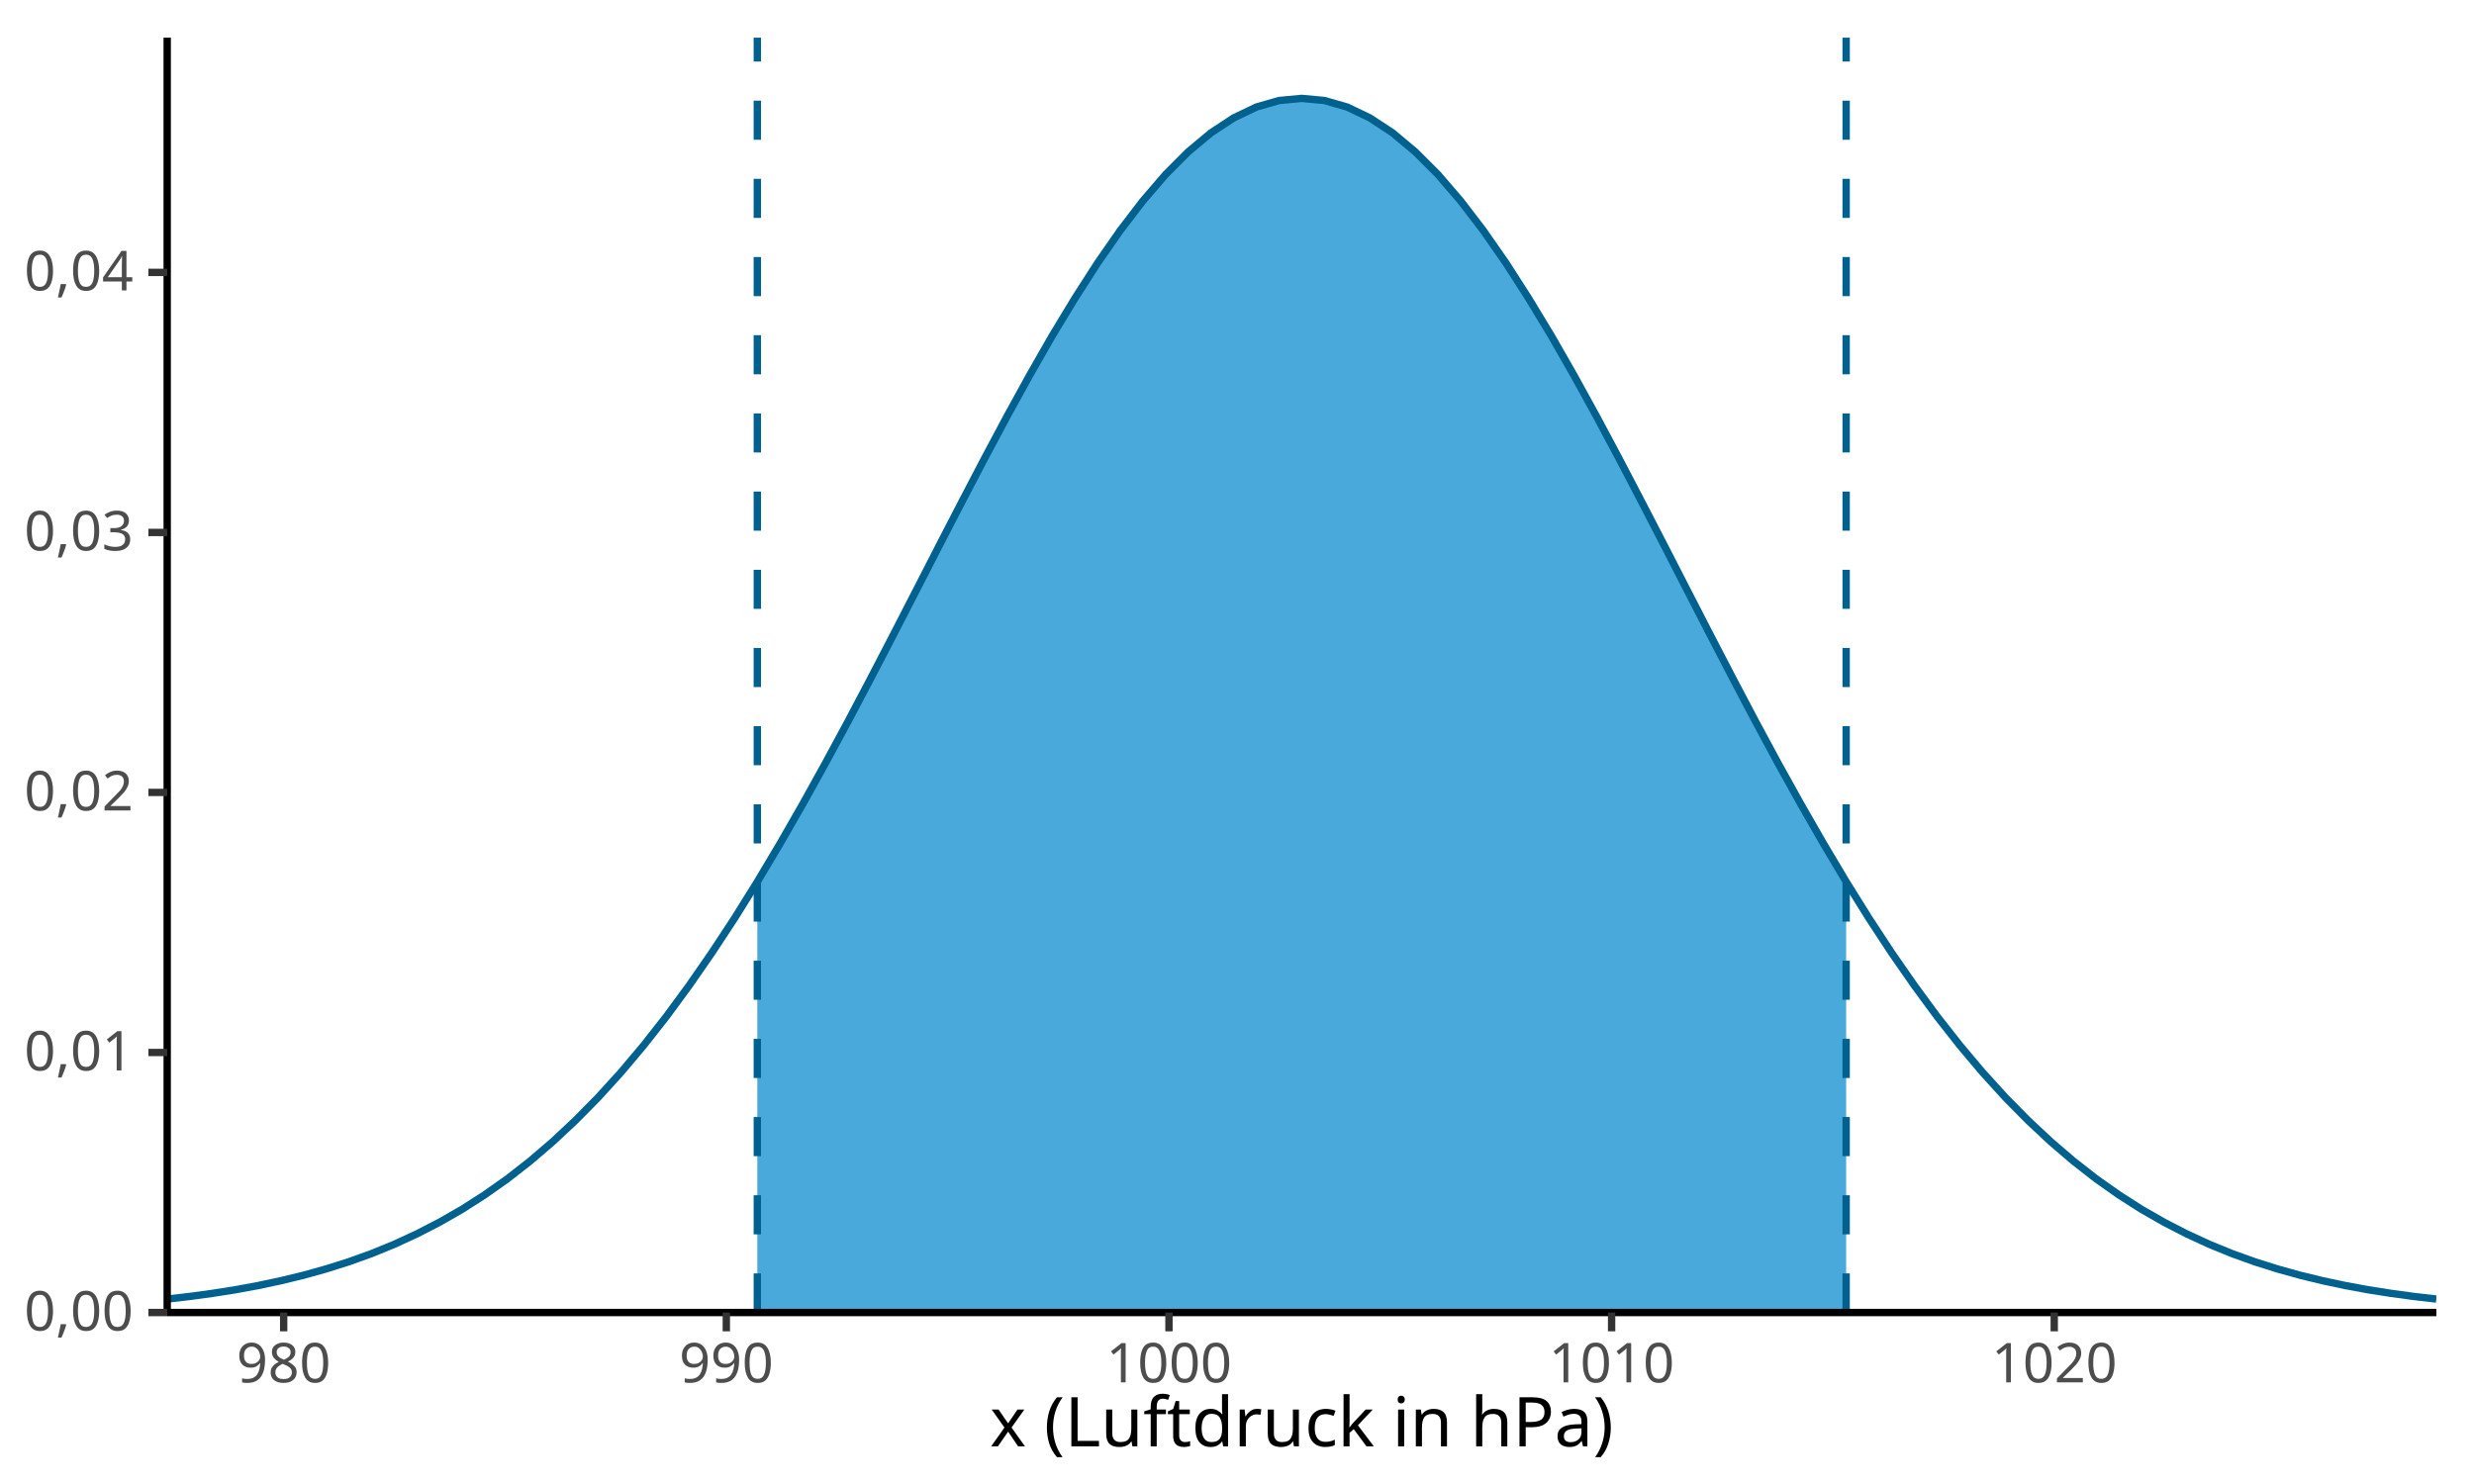
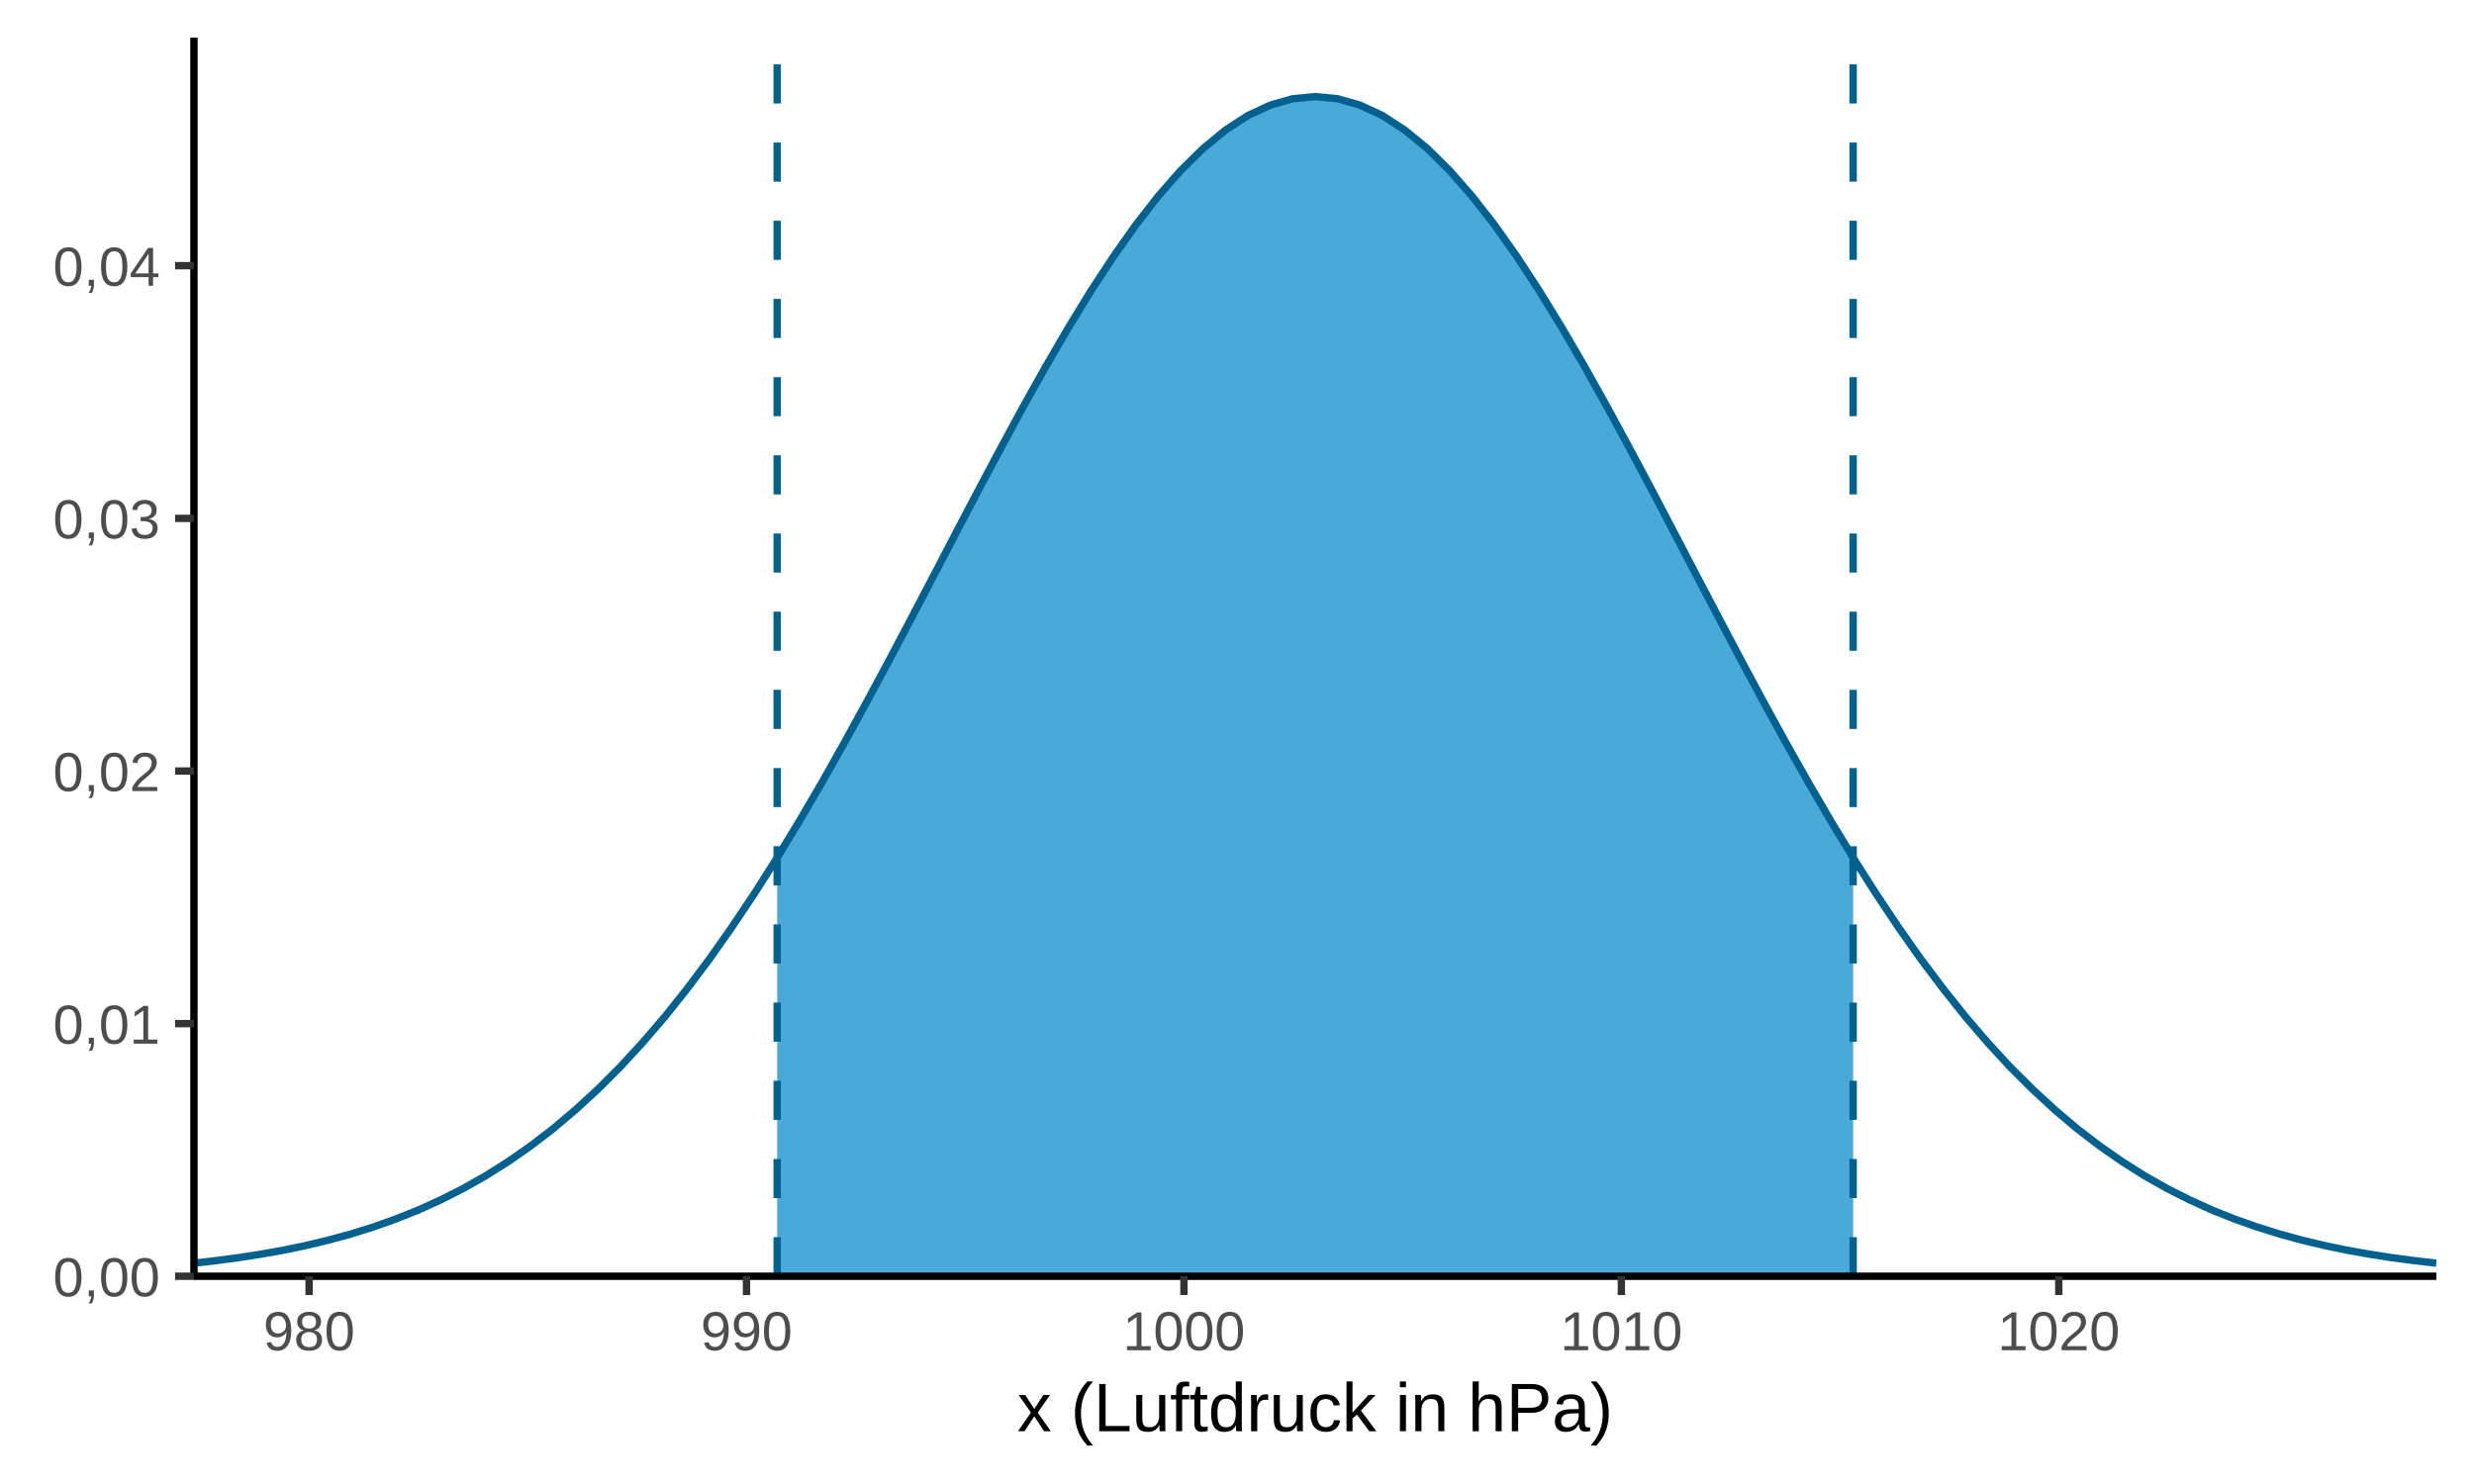
<svg xmlns="http://www.w3.org/2000/svg" class="svglite" width="360.00pt" height="216.00pt" viewBox="0 0 360.00 216.00">
  <defs>
    <style type="text/css">
    .svglite line, .svglite polyline, .svglite polygon, .svglite path, .svglite rect, .svglite circle {
      fill: none;
      stroke: #000000;
      stroke-linecap: round;
      stroke-linejoin: round;
      stroke-miterlimit: 10.00;
    }
    .svglite text {
      white-space: pre;
    }
  </style>
  </defs>
  <rect width="100%" height="100%" style="stroke: none; fill: #FFFFFF;" />
  <defs>
    <clipPath id="cpMC4wMHwzNjAuMDB8MC4wMHwyMTYuMDA=">
      <rect x="0.00" y="0.00" width="360.00" height="216.00" />
    </clipPath>
  </defs>
  <g clip-path="url(#cpMC4wMHwzNjAuMDB8MC4wMHwyMTYuMDA=)">
-     <rect x="0" y="0.00" width="360.00" height="216.00" style="stroke-width: 1.07; stroke: #FFFFFF; fill: #FFFFFF;" />
+     <rect x="0.00" y="0.00" width="360.00" height="216.00" style="stroke-width: 1.07; stroke: #FFFFFF; fill: #FFFFFF;" />
  </g>
  <defs>
-     <clipPath id="cpMjQuMzN8MzU0LjUyfDUuNDh8MTkxLjA0">
-       <rect x="24.33" y="5.48" width="330.19" height="185.56" />
+     <clipPath id="cpMjguMjJ8MzU0LjUyfDUuNDh8MTg1Ljc2">
+       <rect x="28.22" y="5.48" width="326.30" height="180.28" />
    </clipPath>
  </defs>
-   <g clip-path="url(#cpMjQuMzN8MzU0LjUyfDUuNDh8MTkxLjA0)">
-     <rect x="24.33" y="5.48" width="330.19" height="185.56" style="stroke-width: 1.07; stroke: none; fill: #FFFFFF;" />
-     <polygon points="110.20,128.33 111.79,125.71 113.37,123.03 114.96,120.30 116.54,117.52 118.13,114.69 119.71,111.82 121.30,108.91 122.88,105.97 124.46,102.99 126.05,99.99 127.63,96.95 129.22,93.90 130.80,90.84 132.39,87.76 133.97,84.67 135.55,81.59 137.14,78.51 138.72,75.43 140.31,72.38 141.89,69.34 143.48,66.32 145.06,63.34 146.65,60.40 148.23,57.50 149.81,54.64 151.40,51.85 152.98,49.11 154.57,46.44 156.15,43.84 157.74,41.31 159.32,38.87 160.91,36.52 162.49,34.26 164.07,32.11 165.66,30.05 167.24,28.10 168.83,26.27 170.41,24.55 172.00,22.96 173.58,21.49 175.16,20.15 176.75,18.94 178.33,17.87 179.92,16.93 181.50,16.14 183.09,15.48 184.67,14.97 186.26,14.61 187.84,14.39 189.42,14.32 191.01,14.39 192.59,14.61 194.18,14.97 195.76,15.48 197.35,16.14 198.93,16.93 200.52,17.87 202.10,18.94 203.68,20.15 205.27,21.49 206.85,22.96 208.44,24.55 210.02,26.27 211.61,28.10 213.19,30.05 214.78,32.11 216.36,34.26 217.94,36.52 219.53,38.87 221.11,41.31 222.70,43.84 224.28,46.44 225.87,49.11 227.45,51.85 229.03,54.64 230.62,57.50 232.20,60.40 233.79,63.34 235.37,66.32 236.96,69.34 238.54,72.38 240.13,75.43 241.71,78.51 243.29,81.59 244.88,84.67 246.46,87.76 248.05,90.84 249.63,93.90 251.22,96.95 252.80,99.99 254.39,102.99 255.97,105.97 257.55,108.91 259.14,111.82 260.72,114.69 262.31,117.52 263.89,120.30 265.48,123.03 267.06,125.71 268.64,128.33 268.64,191.04 267.06,191.04 265.48,191.04 263.89,191.04 262.31,191.04 260.72,191.04 259.14,191.04 257.55,191.04 255.97,191.04 254.39,191.04 252.80,191.04 251.22,191.04 249.63,191.04 248.05,191.04 246.46,191.04 244.88,191.04 243.29,191.04 241.71,191.04 240.13,191.04 238.54,191.04 236.96,191.04 235.37,191.04 233.79,191.04 232.20,191.04 230.62,191.04 229.03,191.04 227.45,191.04 225.87,191.04 224.28,191.04 222.70,191.04 221.11,191.04 219.53,191.04 217.94,191.04 216.36,191.04 214.78,191.04 213.19,191.04 211.61,191.04 210.02,191.04 208.44,191.04 206.85,191.04 205.27,191.04 203.68,191.04 202.10,191.04 200.52,191.04 198.93,191.04 197.35,191.04 195.76,191.04 194.18,191.04 192.59,191.04 191.01,191.04 189.42,191.04 187.84,191.04 186.26,191.04 184.67,191.04 183.09,191.04 181.50,191.04 179.92,191.04 178.33,191.04 176.75,191.04 175.16,191.04 173.58,191.04 172.00,191.04 170.41,191.04 168.83,191.04 167.24,191.04 165.66,191.04 164.07,191.04 162.49,191.04 160.91,191.04 159.32,191.04 157.74,191.04 156.15,191.04 154.57,191.04 152.98,191.04 151.40,191.04 149.81,191.04 148.23,191.04 146.65,191.04 145.06,191.04 143.48,191.04 141.89,191.04 140.31,191.04 138.72,191.04 137.14,191.04 135.55,191.04 133.97,191.04 132.39,191.04 130.80,191.04 129.22,191.04 127.63,191.04 126.05,191.04 124.46,191.04 122.88,191.04 121.30,191.04 119.71,191.04 118.13,191.04 116.54,191.04 114.96,191.04 113.37,191.04 111.79,191.04 110.20,191.04 " style="stroke-width: 0.00; stroke: none; stroke-linecap: butt; fill: #48A9DA;" />
-     <polyline points="110.20,128.33 111.79,125.71 113.37,123.03 114.96,120.30 116.54,117.52 118.13,114.69 119.71,111.82 121.30,108.91 122.88,105.97 124.46,102.99 126.05,99.99 127.63,96.95 129.22,93.90 130.80,90.84 132.39,87.76 133.97,84.67 135.55,81.59 137.14,78.51 138.72,75.43 140.31,72.38 141.89,69.34 143.48,66.32 145.06,63.34 146.65,60.40 148.23,57.50 149.81,54.64 151.40,51.85 152.98,49.11 154.57,46.44 156.15,43.84 157.74,41.31 159.32,38.87 160.91,36.52 162.49,34.26 164.07,32.11 165.66,30.05 167.24,28.10 168.83,26.27 170.41,24.55 172.00,22.96 173.58,21.49 175.16,20.15 176.75,18.94 178.33,17.87 179.92,16.93 181.50,16.14 183.09,15.48 184.67,14.97 186.26,14.61 187.84,14.39 189.42,14.32 191.01,14.39 192.59,14.61 194.18,14.97 195.76,15.48 197.35,16.14 198.93,16.93 200.52,17.87 202.10,18.94 203.68,20.15 205.27,21.49 206.85,22.96 208.44,24.55 210.02,26.27 211.61,28.10 213.19,30.05 214.78,32.11 216.36,34.26 217.94,36.52 219.53,38.87 221.11,41.31 222.70,43.84 224.28,46.44 225.87,49.11 227.45,51.85 229.03,54.64 230.62,57.50 232.20,60.40 233.79,63.34 235.37,66.32 236.96,69.34 238.54,72.38 240.13,75.43 241.71,78.51 243.29,81.59 244.88,84.67 246.46,87.76 248.05,90.84 249.63,93.90 251.22,96.95 252.80,99.99 254.39,102.99 255.97,105.97 257.55,108.91 259.14,111.82 260.72,114.69 262.31,117.52 263.89,120.30 265.48,123.03 267.06,125.71 268.64,128.33 " style="stroke-width: 1.07; stroke: none; stroke-linecap: butt;" />
-     <polyline points="268.64,191.04 267.06,191.04 265.48,191.04 263.89,191.04 262.31,191.04 260.72,191.04 259.14,191.04 257.55,191.04 255.97,191.04 254.39,191.04 252.80,191.04 251.22,191.04 249.63,191.04 248.05,191.04 246.46,191.04 244.88,191.04 243.29,191.04 241.71,191.04 240.13,191.04 238.54,191.04 236.96,191.04 235.37,191.04 233.79,191.04 232.20,191.04 230.62,191.04 229.03,191.04 227.45,191.04 225.87,191.04 224.28,191.04 222.70,191.04 221.11,191.04 219.53,191.04 217.94,191.04 216.36,191.04 214.78,191.04 213.19,191.04 211.61,191.04 210.02,191.04 208.44,191.04 206.85,191.04 205.27,191.04 203.68,191.04 202.10,191.04 200.52,191.04 198.93,191.04 197.35,191.04 195.76,191.04 194.18,191.04 192.59,191.04 191.01,191.04 189.42,191.04 187.84,191.04 186.26,191.04 184.67,191.04 183.09,191.04 181.50,191.04 179.92,191.04 178.33,191.04 176.75,191.04 175.16,191.04 173.58,191.04 172.00,191.04 170.41,191.04 168.83,191.04 167.24,191.04 165.66,191.04 164.07,191.04 162.49,191.04 160.91,191.04 159.32,191.04 157.74,191.04 156.15,191.04 154.57,191.04 152.98,191.04 151.40,191.04 149.81,191.04 148.23,191.04 146.65,191.04 145.06,191.04 143.48,191.04 141.89,191.04 140.31,191.04 138.72,191.04 137.14,191.04 135.55,191.04 133.97,191.04 132.39,191.04 130.80,191.04 129.22,191.04 127.63,191.04 126.05,191.04 124.46,191.04 122.88,191.04 121.30,191.04 119.71,191.04 118.13,191.04 116.54,191.04 114.96,191.04 113.37,191.04 111.79,191.04 110.20,191.04 " style="stroke-width: 1.07; stroke: none; stroke-linecap: butt;" />
-     <polyline points="24.33,189.08 27.63,188.70 30.93,188.25 34.23,187.73 37.54,187.12 40.84,186.42 44.14,185.62 47.44,184.70 50.74,183.66 54.05,182.47 57.35,181.12 60.65,179.60 63.95,177.90 67.25,176.01 70.56,173.89 73.86,171.56 77.16,168.98 80.46,166.15 83.76,163.06 87.07,159.70 90.37,156.07 93.67,152.15 96.97,147.95 100.27,143.46 103.57,138.70 106.88,133.67 110.18,128.38 113.48,122.84 116.78,117.09 120.08,111.14 123.39,105.02 126.69,98.76 129.99,92.41 133.29,86.00 136.59,79.57 139.90,73.17 143.20,66.85 146.50,60.67 149.80,54.67 153.10,48.90 156.41,43.43 159.71,38.29 163.01,33.55 166.31,29.24 169.61,25.40 172.91,22.09 176.22,19.33 179.52,17.16 182.82,15.58 186.12,14.63 189.42,14.32 192.73,14.63 196.03,15.58 199.33,17.16 202.63,19.33 205.93,22.09 209.24,25.40 212.54,29.24 215.84,33.55 219.14,38.29 222.44,43.43 225.75,48.90 229.05,54.67 232.35,60.67 235.65,66.85 238.95,73.17 242.26,79.57 245.56,86.00 248.86,92.41 252.16,98.76 255.46,105.02 258.76,111.14 262.07,117.09 265.37,122.84 268.67,128.38 271.97,133.67 275.27,138.70 278.58,143.46 281.88,147.95 285.18,152.15 288.48,156.07 291.78,159.70 295.09,163.06 298.39,166.15 301.69,168.98 304.99,171.56 308.29,173.89 311.60,176.01 314.90,177.90 318.20,179.60 321.50,181.12 324.80,182.47 328.11,183.66 331.41,184.70 334.71,185.62 338.01,186.42 341.31,187.12 344.61,187.73 347.92,188.25 351.22,188.70 354.52,189.08 " style="stroke-width: 1.07; stroke: #00618F; stroke-linecap: butt;" />
-     <line x1="268.64" y1="191.04" x2="268.64" y2="5.48" style="stroke-width: 1.07; stroke: #00618F; stroke-dasharray: 5.69,5.69; stroke-linecap: butt;" />
-     <line x1="110.20" y1="191.04" x2="110.20" y2="5.48" style="stroke-width: 1.07; stroke: #00618F; stroke-dasharray: 5.69,5.69; stroke-linecap: butt;" />
+   <g clip-path="url(#cpMjguMjJ8MzU0LjUyfDUuNDh8MTg1Ljc2)">
+     <rect x="28.22" y="5.48" width="326.30" height="180.28" style="stroke-width: 1.07; stroke: none; fill: #FFFFFF;" />
+     <polygon points="113.09,124.84 114.65,122.29 116.22,119.68 117.78,117.03 119.35,114.33 120.91,111.58 122.48,108.80 124.05,105.97 125.61,103.11 127.18,100.22 128.74,97.30 130.31,94.35 131.87,91.39 133.44,88.41 135.01,85.42 136.57,82.42 138.14,79.42 139.70,76.43 141.27,73.44 142.83,70.47 144.40,67.52 145.97,64.59 147.53,61.70 149.10,58.84 150.66,56.02 152.23,53.25 153.79,50.53 155.36,47.87 156.93,45.27 158.49,42.75 160.06,40.29 161.62,37.92 163.19,35.64 164.75,33.45 166.32,31.35 167.89,29.35 169.45,27.46 171.02,25.68 172.58,24.01 174.15,22.46 175.72,21.04 177.28,19.73 178.85,18.56 180.41,17.52 181.98,16.61 183.54,15.83 185.11,15.20 186.68,14.70 188.24,14.35 189.81,14.14 191.37,14.06 192.94,14.14 194.50,14.35 196.07,14.70 197.64,15.20 199.20,15.83 200.77,16.61 202.33,17.52 203.90,18.56 205.46,19.73 207.03,21.04 208.60,22.46 210.16,24.01 211.73,25.68 213.29,27.46 214.86,29.35 216.42,31.35 217.99,33.45 219.56,35.64 221.12,37.92 222.69,40.29 224.25,42.75 225.82,45.27 227.38,47.87 228.95,50.53 230.52,53.25 232.08,56.02 233.65,58.84 235.21,61.70 236.78,64.59 238.34,67.52 239.91,70.47 241.48,73.44 243.04,76.43 244.61,79.42 246.17,82.42 247.74,85.42 249.30,88.41 250.87,91.39 252.44,94.35 254.00,97.30 255.57,100.22 257.13,103.11 258.70,105.97 260.26,108.80 261.83,111.58 263.40,114.33 264.96,117.03 266.53,119.68 268.09,122.29 269.66,124.84 269.66,185.76 268.09,185.76 266.53,185.76 264.96,185.76 263.40,185.76 261.83,185.76 260.26,185.76 258.70,185.76 257.13,185.76 255.57,185.76 254.00,185.76 252.44,185.76 250.87,185.76 249.30,185.76 247.74,185.76 246.17,185.76 244.61,185.76 243.04,185.76 241.48,185.76 239.91,185.76 238.34,185.76 236.78,185.76 235.21,185.76 233.65,185.76 232.08,185.76 230.52,185.76 228.95,185.76 227.38,185.76 225.82,185.76 224.25,185.76 222.69,185.76 221.12,185.76 219.56,185.76 217.99,185.76 216.42,185.76 214.86,185.76 213.29,185.76 211.73,185.76 210.16,185.76 208.60,185.76 207.03,185.76 205.46,185.76 203.90,185.76 202.33,185.76 200.77,185.76 199.20,185.76 197.64,185.76 196.07,185.76 194.50,185.76 192.94,185.76 191.37,185.76 189.81,185.76 188.24,185.76 186.68,185.76 185.11,185.76 183.54,185.76 181.98,185.76 180.41,185.76 178.85,185.76 177.28,185.76 175.72,185.76 174.15,185.76 172.58,185.76 171.02,185.76 169.45,185.76 167.89,185.76 166.32,185.76 164.75,185.76 163.19,185.76 161.62,185.76 160.06,185.76 158.49,185.76 156.93,185.76 155.36,185.76 153.79,185.76 152.23,185.76 150.66,185.76 149.10,185.76 147.53,185.76 145.97,185.76 144.40,185.76 142.83,185.76 141.27,185.76 139.70,185.76 138.14,185.76 136.57,185.76 135.01,185.76 133.44,185.76 131.87,185.76 130.31,185.76 128.74,185.76 127.18,185.76 125.61,185.76 124.05,185.76 122.48,185.76 120.91,185.76 119.35,185.76 117.78,185.76 116.22,185.76 114.65,185.76 113.09,185.76 " style="stroke-width: 0.00; stroke: none; stroke-linecap: butt; fill: #48A9DA;" />
+     <polyline points="113.09,124.84 114.65,122.29 116.22,119.68 117.78,117.03 119.35,114.33 120.91,111.58 122.48,108.80 124.05,105.97 125.61,103.11 127.18,100.22 128.74,97.30 130.31,94.35 131.87,91.39 133.44,88.41 135.01,85.42 136.57,82.42 138.14,79.42 139.70,76.43 141.27,73.44 142.83,70.47 144.40,67.52 145.97,64.59 147.53,61.70 149.10,58.84 150.66,56.02 152.23,53.25 153.79,50.53 155.36,47.87 156.93,45.27 158.49,42.75 160.06,40.29 161.62,37.92 163.19,35.64 164.75,33.45 166.32,31.35 167.89,29.35 169.45,27.46 171.02,25.68 172.58,24.01 174.15,22.46 175.72,21.04 177.28,19.73 178.85,18.56 180.41,17.52 181.98,16.61 183.54,15.83 185.11,15.20 186.68,14.70 188.24,14.35 189.81,14.14 191.37,14.06 192.94,14.14 194.50,14.35 196.07,14.70 197.64,15.20 199.20,15.83 200.77,16.61 202.33,17.52 203.90,18.56 205.46,19.73 207.03,21.04 208.60,22.46 210.16,24.01 211.73,25.68 213.29,27.46 214.86,29.35 216.42,31.35 217.99,33.45 219.56,35.64 221.12,37.92 222.69,40.29 224.25,42.75 225.82,45.27 227.38,47.87 228.95,50.53 230.52,53.25 232.08,56.02 233.65,58.84 235.21,61.70 236.78,64.59 238.34,67.52 239.91,70.47 241.48,73.44 243.04,76.43 244.61,79.42 246.17,82.42 247.74,85.42 249.30,88.41 250.87,91.39 252.44,94.35 254.00,97.30 255.57,100.22 257.13,103.11 258.70,105.97 260.26,108.80 261.83,111.58 263.40,114.33 264.96,117.03 266.53,119.68 268.09,122.29 269.66,124.84 " style="stroke-width: 1.07; stroke: none; stroke-linecap: butt;" />
+     <polyline points="269.66,185.76 268.09,185.76 266.53,185.76 264.96,185.76 263.40,185.76 261.83,185.76 260.26,185.76 258.70,185.76 257.13,185.76 255.57,185.76 254.00,185.76 252.44,185.76 250.87,185.76 249.30,185.76 247.74,185.76 246.17,185.76 244.61,185.76 243.04,185.76 241.48,185.76 239.91,185.76 238.34,185.76 236.78,185.76 235.21,185.76 233.65,185.76 232.08,185.76 230.52,185.76 228.95,185.76 227.38,185.76 225.82,185.76 224.25,185.76 222.69,185.76 221.12,185.76 219.56,185.76 217.99,185.76 216.42,185.76 214.86,185.76 213.29,185.76 211.73,185.76 210.16,185.76 208.60,185.76 207.03,185.76 205.46,185.76 203.90,185.76 202.33,185.76 200.77,185.76 199.20,185.76 197.64,185.76 196.07,185.76 194.50,185.76 192.94,185.76 191.37,185.76 189.81,185.76 188.24,185.76 186.68,185.76 185.11,185.76 183.54,185.76 181.98,185.76 180.41,185.76 178.85,185.76 177.28,185.76 175.72,185.76 174.15,185.76 172.58,185.76 171.02,185.76 169.45,185.76 167.89,185.76 166.32,185.76 164.75,185.76 163.19,185.76 161.62,185.76 160.06,185.76 158.49,185.76 156.93,185.76 155.36,185.76 153.79,185.76 152.23,185.76 150.66,185.76 149.10,185.76 147.53,185.76 145.97,185.76 144.40,185.76 142.83,185.76 141.27,185.76 139.70,185.76 138.14,185.76 136.57,185.76 135.01,185.76 133.44,185.76 131.87,185.76 130.31,185.76 128.74,185.76 127.18,185.76 125.61,185.76 124.05,185.76 122.48,185.76 120.91,185.76 119.35,185.76 117.78,185.76 116.22,185.76 114.65,185.76 113.09,185.76 " style="stroke-width: 1.07; stroke: none; stroke-linecap: butt;" />
+     <polyline points="28.22,183.86 31.49,183.48 34.75,183.05 38.01,182.54 41.28,181.96 44.54,181.28 47.80,180.50 51.06,179.61 54.33,178.59 57.59,177.43 60.85,176.13 64.12,174.65 67.38,173.00 70.64,171.16 73.91,169.10 77.17,166.83 80.43,164.33 83.69,161.58 86.96,158.58 90.22,155.32 93.48,151.78 96.75,147.98 100.01,143.89 103.27,139.54 106.53,134.91 109.80,130.02 113.06,124.88 116.32,119.51 119.59,113.92 122.85,108.13 126.11,102.19 129.38,96.11 132.64,89.94 135.90,83.71 139.16,77.46 142.43,71.24 145.69,65.11 148.95,59.10 152.22,53.27 155.48,47.67 158.74,42.35 162.01,37.36 165.27,32.75 168.53,28.56 171.79,24.84 175.06,21.62 178.32,18.94 181.58,16.82 184.85,15.30 188.11,14.37 191.37,14.06 194.64,14.37 197.90,15.30 201.16,16.82 204.42,18.94 207.69,21.62 210.95,24.84 214.21,28.56 217.48,32.75 220.74,37.36 224.00,42.35 227.26,47.67 230.53,53.27 233.79,59.10 237.05,65.11 240.32,71.24 243.58,77.46 246.84,83.71 250.11,89.94 253.37,96.11 256.63,102.19 259.89,108.13 263.16,113.92 266.42,119.51 269.68,124.88 272.95,130.02 276.21,134.91 279.47,139.54 282.74,143.89 286.00,147.98 289.26,151.78 292.52,155.32 295.79,158.58 299.05,161.58 302.31,164.33 305.58,166.83 308.84,169.10 312.10,171.16 315.36,173.00 318.63,174.65 321.89,176.13 325.15,177.43 328.42,178.59 331.68,179.61 334.94,180.50 338.21,181.28 341.47,181.96 344.73,182.54 347.99,183.05 351.26,183.48 354.52,183.86 " style="stroke-width: 1.07; stroke: #00618F; stroke-linecap: butt;" />
+     <line x1="269.66" y1="185.76" x2="269.66" y2="5.48" style="stroke-width: 1.07; stroke: #00618F; stroke-dasharray: 5.69,5.69; stroke-linecap: butt;" />
+     <line x1="113.09" y1="185.76" x2="113.09" y2="5.48" style="stroke-width: 1.07; stroke: #00618F; stroke-dasharray: 5.69,5.69; stroke-linecap: butt;" />
  </g>
  <g clip-path="url(#cpMC4wMHwzNjAuMDB8MC4wMHwyMTYuMDA=)">
-     <polyline points="24.33,191.04 24.33,5.48 " style="stroke-width: 1.07; stroke-linecap: butt;" />
-     <text x="19.40" y="193.66" text-anchor="end" style="font-size: 8.00px;fill: #4D4D4D; font-family: &quot;Source Sans Pro&quot;;" textLength="13.92px" lengthAdjust="spacingAndGlyphs">0,00</text>
-     <text x="19.40" y="155.81" text-anchor="end" style="font-size: 8.00px;fill: #4D4D4D; font-family: &quot;Source Sans Pro&quot;;" textLength="13.92px" lengthAdjust="spacingAndGlyphs">0,01</text>
-     <text x="19.40" y="117.96" text-anchor="end" style="font-size: 8.00px;fill: #4D4D4D; font-family: &quot;Source Sans Pro&quot;;" textLength="13.92px" lengthAdjust="spacingAndGlyphs">0,02</text>
-     <text x="19.40" y="80.12" text-anchor="end" style="font-size: 8.00px;fill: #4D4D4D; font-family: &quot;Source Sans Pro&quot;;" textLength="13.92px" lengthAdjust="spacingAndGlyphs">0,03</text>
-     <text x="19.40" y="42.27" text-anchor="end" style="font-size: 8.00px;fill: #4D4D4D; font-family: &quot;Source Sans Pro&quot;;" textLength="13.92px" lengthAdjust="spacingAndGlyphs">0,04</text>
-     <polyline points="21.59,191.04 24.33,191.04 " style="stroke-width: 1.07; stroke: #333333; stroke-linecap: butt;" />
-     <polyline points="21.59,153.19 24.33,153.19 " style="stroke-width: 1.07; stroke: #333333; stroke-linecap: butt;" />
-     <polyline points="21.59,115.34 24.33,115.34 " style="stroke-width: 1.07; stroke: #333333; stroke-linecap: butt;" />
-     <polyline points="21.59,77.50 24.33,77.50 " style="stroke-width: 1.07; stroke: #333333; stroke-linecap: butt;" />
-     <polyline points="21.59,39.65 24.33,39.65 " style="stroke-width: 1.07; stroke: #333333; stroke-linecap: butt;" />
-     <polyline points="24.33,191.04 354.52,191.04 " style="stroke-width: 1.07; stroke-linecap: butt;" />
-     <polyline points="41.28,193.78 41.28,191.04 " style="stroke-width: 1.07; stroke: #333333; stroke-linecap: butt;" />
-     <polyline points="105.69,193.78 105.69,191.04 " style="stroke-width: 1.07; stroke: #333333; stroke-linecap: butt;" />
-     <polyline points="170.10,193.78 170.10,191.04 " style="stroke-width: 1.07; stroke: #333333; stroke-linecap: butt;" />
-     <polyline points="234.51,193.78 234.51,191.04 " style="stroke-width: 1.07; stroke: #333333; stroke-linecap: butt;" />
-     <polyline points="298.92,193.78 298.92,191.04 " style="stroke-width: 1.07; stroke: #333333; stroke-linecap: butt;" />
-     <text x="41.28" y="201.21" text-anchor="middle" style="font-size: 8.00px;fill: #4D4D4D; font-family: &quot;Source Sans Pro&quot;;" textLength="11.92px" lengthAdjust="spacingAndGlyphs">980</text>
-     <text x="105.69" y="201.21" text-anchor="middle" style="font-size: 8.00px;fill: #4D4D4D; font-family: &quot;Source Sans Pro&quot;;" textLength="11.92px" lengthAdjust="spacingAndGlyphs">990</text>
-     <text x="170.10" y="201.21" text-anchor="middle" style="font-size: 8.00px;fill: #4D4D4D; font-family: &quot;Source Sans Pro&quot;;" textLength="15.90px" lengthAdjust="spacingAndGlyphs">1000</text>
-     <text x="234.51" y="201.21" text-anchor="middle" style="font-size: 8.00px;fill: #4D4D4D; font-family: &quot;Source Sans Pro&quot;;" textLength="15.90px" lengthAdjust="spacingAndGlyphs">1010</text>
-     <text x="298.92" y="201.21" text-anchor="middle" style="font-size: 8.00px;fill: #4D4D4D; font-family: &quot;Source Sans Pro&quot;;" textLength="15.90px" lengthAdjust="spacingAndGlyphs">1020</text>
-     <text x="189.42" y="210.52" text-anchor="middle" style="font-size: 10.00px; font-family: &quot;Source Sans Pro&quot;;" textLength="81.16px" lengthAdjust="spacingAndGlyphs">x (Luftdruck in hPa)</text>
+     <polyline points="28.22,185.76 28.22,5.48 " style="stroke-width: 1.07; stroke-linecap: butt;" />
+     <text x="23.29" y="188.68" text-anchor="end" style="font-size: 8.00px;fill: #4D4D4D; font-family: &quot;Liberation Sans&quot;;" textLength="17.81px" lengthAdjust="spacingAndGlyphs">0,00</text>
+     <text x="23.29" y="151.91" text-anchor="end" style="font-size: 8.00px;fill: #4D4D4D; font-family: &quot;Liberation Sans&quot;;" textLength="17.81px" lengthAdjust="spacingAndGlyphs">0,01</text>
+     <text x="23.29" y="115.14" text-anchor="end" style="font-size: 8.00px;fill: #4D4D4D; font-family: &quot;Liberation Sans&quot;;" textLength="17.81px" lengthAdjust="spacingAndGlyphs">0,02</text>
+     <text x="23.29" y="78.36" text-anchor="end" style="font-size: 8.00px;fill: #4D4D4D; font-family: &quot;Liberation Sans&quot;;" textLength="17.81px" lengthAdjust="spacingAndGlyphs">0,03</text>
+     <text x="23.29" y="41.59" text-anchor="end" style="font-size: 8.00px;fill: #4D4D4D; font-family: &quot;Liberation Sans&quot;;" textLength="17.81px" lengthAdjust="spacingAndGlyphs">0,04</text>
+     <polyline points="25.48,185.76 28.22,185.76 " style="stroke-width: 1.07; stroke: #333333; stroke-linecap: butt;" />
+     <polyline points="25.48,148.99 28.22,148.99 " style="stroke-width: 1.07; stroke: #333333; stroke-linecap: butt;" />
+     <polyline points="25.48,112.22 28.22,112.22 " style="stroke-width: 1.07; stroke: #333333; stroke-linecap: butt;" />
+     <polyline points="25.48,75.45 28.22,75.45 " style="stroke-width: 1.07; stroke: #333333; stroke-linecap: butt;" />
+     <polyline points="25.48,38.67 28.22,38.67 " style="stroke-width: 1.07; stroke: #333333; stroke-linecap: butt;" />
+     <polyline points="28.22,185.76 354.52,185.76 " style="stroke-width: 1.07; stroke-linecap: butt;" />
+     <polyline points="44.98,188.50 44.98,185.76 " style="stroke-width: 1.07; stroke: #333333; stroke-linecap: butt;" />
+     <polyline points="108.63,188.50 108.63,185.76 " style="stroke-width: 1.07; stroke: #333333; stroke-linecap: butt;" />
+     <polyline points="172.28,188.50 172.28,185.76 " style="stroke-width: 1.07; stroke: #333333; stroke-linecap: butt;" />
+     <polyline points="235.93,188.50 235.93,185.76 " style="stroke-width: 1.07; stroke: #333333; stroke-linecap: butt;" />
+     <polyline points="299.58,188.50 299.58,185.76 " style="stroke-width: 1.07; stroke: #333333; stroke-linecap: butt;" />
+     <text x="44.98" y="196.53" text-anchor="middle" style="font-size: 8.00px;fill: #4D4D4D; font-family: &quot;Liberation Sans&quot;;" textLength="15.27px" lengthAdjust="spacingAndGlyphs">980</text>
+     <text x="108.63" y="196.53" text-anchor="middle" style="font-size: 8.00px;fill: #4D4D4D; font-family: &quot;Liberation Sans&quot;;" textLength="15.27px" lengthAdjust="spacingAndGlyphs">990</text>
+     <text x="172.28" y="196.53" text-anchor="middle" style="font-size: 8.00px;fill: #4D4D4D; font-family: &quot;Liberation Sans&quot;;" textLength="20.36px" lengthAdjust="spacingAndGlyphs">1000</text>
+     <text x="235.93" y="196.53" text-anchor="middle" style="font-size: 8.00px;fill: #4D4D4D; font-family: &quot;Liberation Sans&quot;;" textLength="20.36px" lengthAdjust="spacingAndGlyphs">1010</text>
+     <text x="299.58" y="196.53" text-anchor="middle" style="font-size: 8.00px;fill: #4D4D4D; font-family: &quot;Liberation Sans&quot;;" textLength="20.36px" lengthAdjust="spacingAndGlyphs">1020</text>
+     <text x="191.37" y="208.32" text-anchor="middle" style="font-size: 10.00px; font-family: &quot;Liberation Sans&quot;;" textLength="97.53px" lengthAdjust="spacingAndGlyphs">x (Luftdruck in hPa)</text>
  </g>
</svg>
